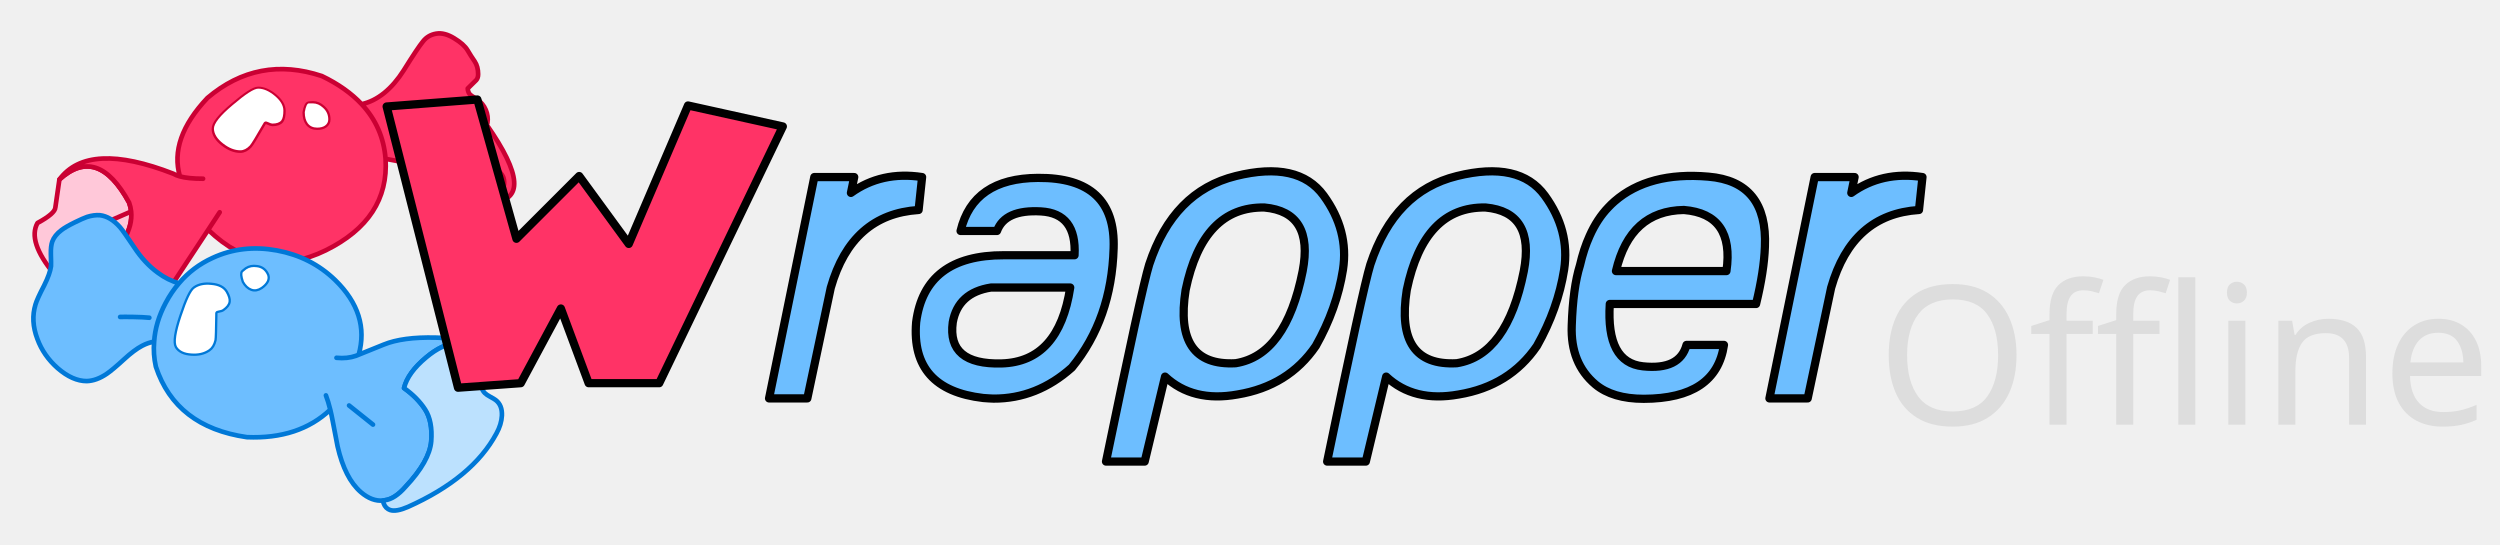
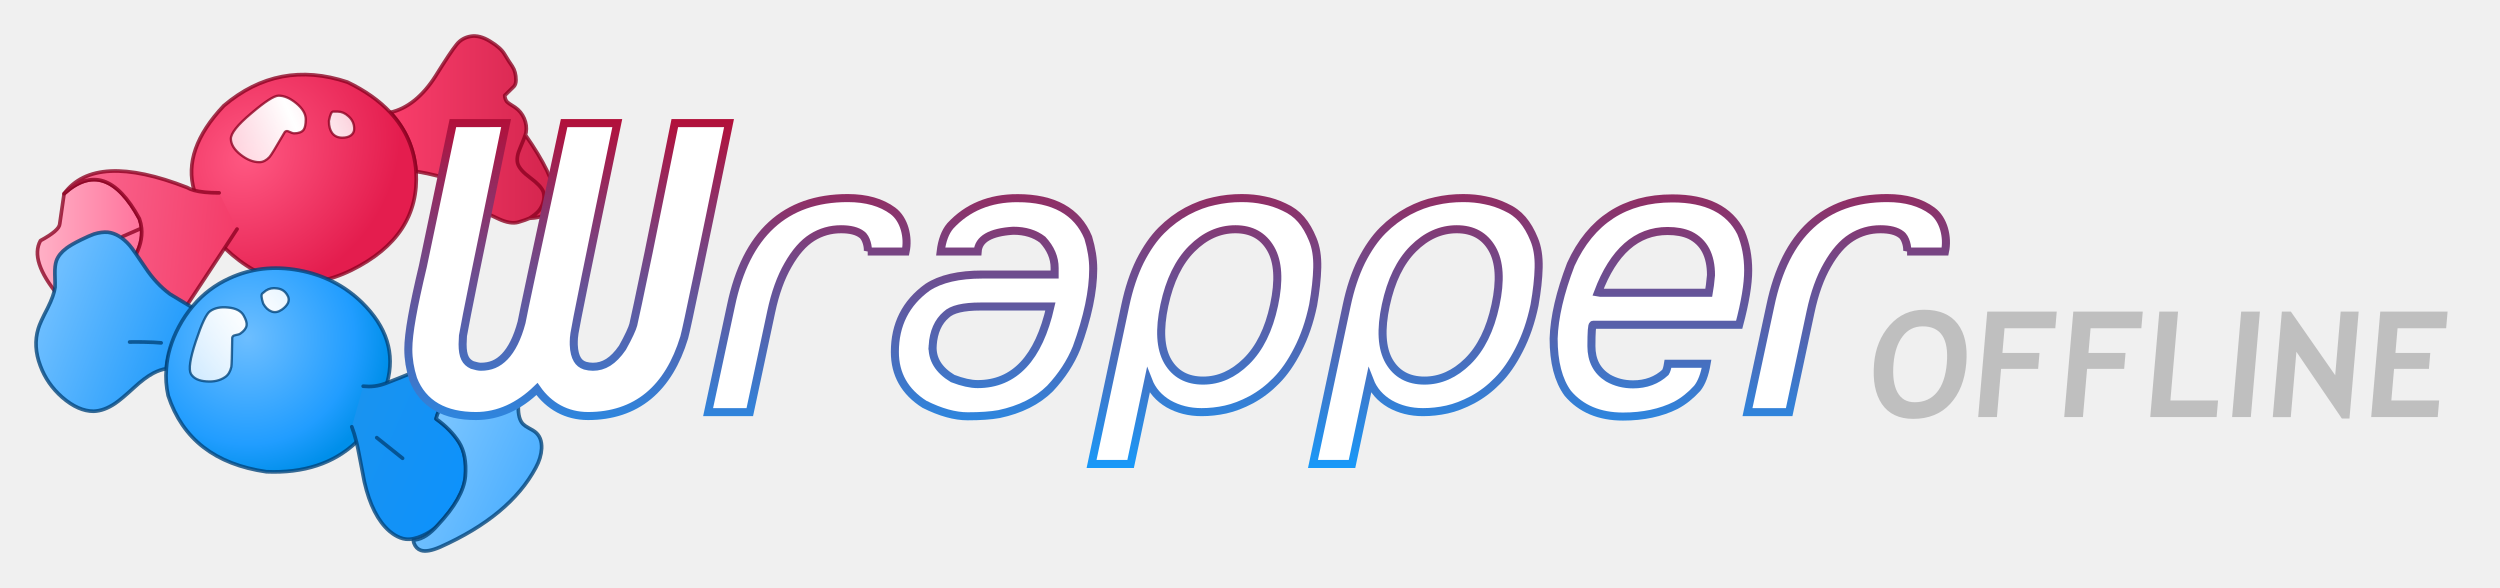
- <svg xmlns="http://www.w3.org/2000/svg" width="804.802" height="175.127" viewBox="0 0 804.802 175.127">
-   <g stroke="#ca0033" stroke-linecap="round" stroke-linejoin="round" stroke-width="1.5">
-     <path fill="#ffc8d9" d="M19.121 57.784l-1.3 9q-.1 1.95-5.75 5-3.3 5.95 5.35 16.4l22.45-10.95q2.8-4.8 2.35-9.15l-5.6 2.45 5.6-2.45q-.15-1.45-.65-2.85-10.15-18.65-22.45-7.45z" />
-     <path fill="#f36" d="M116.421 33.534q-4.9-5.25-12.8-9.05-20.5-6.8-36.85 7.05-12.4 13.15-8.85 25.25 2.65.75 7.45.75-4.8 0-7.45-.75-1.3-.35-2.1-.85-27.4-10.7-36.7 1.85 12.3-11.2 22.45 7.45.5 1.4.65 2.85.45 4.35-2.35 9.15l13.05 18.15 14.1-21.4 3.7-5.65-3.7 5.65q17.35 16.65 37.85 6.6 20.45-10.1 19.25-29.45-.8-10.2-7.7-17.6m-33.3-4.9q2.5 0 5.25 2.25 2.85 2.35 2.85 4.8 0 2.25-.65 3.15-.8 1.05-2.9 1.05-.4 0-1.45-.5-1.05-.55-1.55.6-3.6 6.25-4.25 6.95-1.45 1.55-3.05 1.55-2.75 0-5.55-2.2-2.85-2.2-2.95-4.7-.1-2.5 6.1-7.7 6.15-5.25 8.15-5.25m15.95 11.05q-.95-1.3-.95-3.5.5-2.7 1.3-2.8.8-.1 1.3-.1 1.75 0 3.25 1.4 1.7 1.5 1.7 3.75 0 1.25-1.05 2-.95.65-2.5.65-2 0-3.05-1.4m57.65.55q-.4 1.2-1.55 3.9-1.2 2.7-.75 4.55.5 1.95 3.7 4.3 3.3 2.45 3.95 4.2.45 1.35.05 2.9-.35 1.45-1.3 2.7-1.1 1.3-2.9 2.35.2-.05.4-.05 15.2-.8-1.6-24.85m-3.9-20.45q-1.15-1.65-2.3-3.6-1.15-1.95-4.3-3.85-3.15-1.95-5.8-1.5-2.65.45-4.25 2.5-1.65 2-6.2 9.3-2.85 4.5-6.3 7.3-3.5 2.8-7.25 3.6 6.9 7.4 7.7 17.6 7.2 1.2 10.2 2.7 3 1.45 5.6 5 2.6 3.55 4 4.2 1.4.65 4.9 2.3 3.45 1.6 5.8.95 2.35-.7 3.3-1.15 1.8-1.05 2.9-2.35.95-1.25 1.3-2.7.4-1.55-.05-2.9-.65-1.75-3.95-4.2-3.2-2.35-3.7-4.3-.45-1.85.75-4.55 1.15-2.7 1.55-3.9.15-.45.2-.7.35-2.1-.55-4.2-.9-2.05-2.7-3.3-2-1.2-2.5-1.75-.55-.75-.6-1.8l2.75-2.7q.6-.65.6-1.9 0-2.45-1.1-4.1z" />
-     <path fill="#fff" stroke="none" d="M98.121 36.184q0 2.2.95 3.5 1.05 1.4 3.05 1.4 1.55 0 2.5-.65 1.05-.75 1.05-2 0-2.25-1.7-3.75-1.5-1.4-3.25-1.4-.5 0-1.3.0t-1.3 2.8m-9.75-5.3q-2.75-2.25-5.25-2.25-2 0-8.15 5.25-6.2 5.2-6.1 7.7.1 2.5 2.95 4.7 2.8 2.2 5.55 2.2 1.6 0 3.05-1.55.65-.7 4.25-6.95.5-1.15 1.55-.6 1.05.5 1.45.5 2.1 0 2.9-1.05.65-.9.65-3.15 0-2.45-2.85-4.8z" />
+ <svg xmlns="http://www.w3.org/2000/svg" width="745.8" height="175.127" viewBox="0 0 745.8 175.127">
+   <defs>
+     <linearGradient id="textBorder" gradientUnits="userSpaceOnUse" x1="121.291" y1="34.052" x2="121.291" y2="138.65">
+       <stop style="stop-color:#b30f39" offset="0" />
+       <stop style="stop-color:#1899f9" offset="1" />
+     </linearGradient>
+     <linearGradient id="pinkCandyInner" gradientUnits="userSpaceOnUse" x1="10.614" y1="70.886" x2="42.833" y2="70.886">
+       <stop style="stop-color:#ffb2c7" offset="0" />
+       <stop style="stop-color:#ff729b" offset="1" />
+     </linearGradient>
+     <linearGradient id="pinkCandyLeft" gradientUnits="userSpaceOnUse" x1="22.222" y1="68.132" x2="71.271" y2="73.197">
+       <stop style="stop-color:#fa678f" offset="0" />
+       <stop style="stop-color:#f33b68" offset="1" />
+     </linearGradient>
+     <radialGradient id="pinkCandyCenter" gradientUnits="userSpaceOnUse" cx="79.415" cy="37.505" fx="79.415" fy="37.505" r="34.026" gradientTransform="matrix(1.11868,-0.8517757,0.7344167,0.9645467,-42.54567,78.2734)">
+       <stop style="stop-color:#ff5882" offset="0" />
+       <stop style="stop-color:#e41d4e" offset="1" />
+     </radialGradient>
+     <linearGradient id="pinkCandyShine" gradientUnits="userSpaceOnUse" spreadMethod="reflect" x1="88.09" y1="37.543" x2="114.016" y2="25.967">
+       <stop style="stop-color:#fff" offset="0" />
+       <stop style="stop-color:#fff;stop-opacity:0.63" offset="1" />
+     </linearGradient>
+     <linearGradient id="pinkCandyRight" gradientUnits="userSpaceOnUse" x1="115.871" y1="38.611" x2="166.09" y2="38.611">
+       <stop style="stop-color:#f93e6b" offset="0" />
+       <stop style="stop-color:#d3244d" offset="1" />
+     </linearGradient>
+     <linearGradient id="blueCandyInner" gradientUnits="userSpaceOnUse" x1="115.469" y1="121.908" x2="158.597" y2="141.458">
+       <stop style="stop-color:#8fcfff" offset="0" />
+       <stop style="stop-color:#4fb0ff" offset="1" />
+     </linearGradient>
+     <linearGradient id="blueCandyLeft" gradientUnits="userSpaceOnUse" x1="16.677" y1="84.076" x2="74.229" y2="106.453">
+       <stop style="stop-color:#6dbeff" offset="0" />
+       <stop style="stop-color:#008cfa" offset="1" />
+     </linearGradient>
+     <radialGradient id="blueCandyCenter" gradientUnits="userSpaceOnUse" cx="90.215" cy="103.706" fx="90.215" fy="103.706" r="34.167" gradientTransform="matrix(0.9835488,-0.7661843,0.7690766,0.9872616,-94.73445,67.34679)">
+       <stop style="stop-color:#6dbeff" offset="0" />
+       <stop style="stop-color:#219dff" offset="0.75" />
+       <stop style="stop-color:#008fea" offset="1" />
+     </radialGradient>
+     <linearGradient id="blueCandyShine" gradientUnits="userSpaceOnUse" spreadMethod="reflect" x1="73.224" y1="91.764" x2="102.862" y2="67.974">
+       <stop style="stop-color:#fff" offset="0" />
+       <stop style="stop-color:#fff;stop-opacity:0.63" offset="1" />
+     </linearGradient>
+     <linearGradient id="blueCandyRight" gradientUnits="userSpaceOnUse" x1="153.811" y1="145.033" x2="200.342" y2="165.585">
+       <stop style="stop-color:#1993f0" offset="0" />
+       <stop style="stop-color:#0a91ff" offset="1" />
+     </linearGradient>
+   </defs>
+   <g title="Pink candy" style="stroke:#8a0021;stroke-width:1.1;stroke-linecap:round;stroke-linejoin:round;stroke-dasharray:none;stroke-opacity:0.78">
+     <path d="m 19.121,57.784 -1.3,9 q -0.1,1.95 -5.75,5 -3.3,5.95 5.35,16.4 l 22.45,-10.95 q 2.8,-4.8 2.35,-9.15 l -5.6,2.45 5.6,-2.45 q -0.15,-1.45 -0.65,-2.85 -10.15,-18.65 -22.45,-7.45 z" style="fill:url(#pinkCandyInner)" />
+     <path d="m 156.721,40.234 c -0.267,0.8 -0.783,2.1 -1.55,3.9 -0.8,1.8 -1.05,3.317 -0.75,4.55 0.333,1.3 1.567,2.733 3.7,4.3 2.2,1.633 3.517,3.033 3.95,4.2 0.3,0.9 0.317,1.867 0.05,2.9 -0.233,0.967 -0.667,1.867 -1.3,2.7 -0.733,0.867 -1.7,1.65 -2.9,2.35 0.133,-0.033 0.267,-0.05 0.4,-0.05 10.133,-0.533 9.6,-8.817 -1.6,-24.85 m -3.9,-20.45 c -0.767,-1.1 -1.533,-2.3 -2.3,-3.6 -0.767,-1.3 -2.2,-2.583 -4.3,-3.85 -2.1,-1.3 -4.033,-1.8 -5.8,-1.5 -1.767,0.3 -3.183,1.133 -4.25,2.5 -1.1,1.333 -3.167,4.433 -6.2,9.3 -1.9,3 -4,5.433 -6.3,7.3 -2.333,1.867 -4.75,3.067 -7.25,3.6 4.6,4.933 7.167,10.8 7.7,17.6 4.8,0.8 8.2,1.7 10.2,2.7 2,0.967 3.867,2.633 5.6,5 1.733,2.367 3.067,3.767 4,4.2 0.933,0.433 2.567,1.2 4.9,2.3 2.3,1.067 4.233,1.383 5.8,0.95 1.567,-0.467 2.667,-0.85 3.3,-1.15 1.2,-0.7 2.167,-1.483 2.9,-2.35 0.633,-0.833 1.067,-1.733 1.3,-2.7 0.267,-1.033 0.25,-2 -0.05,-2.9 -0.433,-1.167 -1.75,-2.567 -3.95,-4.2 -2.133,-1.567 -3.367,-3 -3.7,-4.3 -0.3,-1.233 -0.05,-2.75 0.75,-4.55 0.767,-1.8 1.283,-3.1 1.55,-3.9 0.1,-0.3 0.167,-0.533 0.2,-0.7 0.233,-1.4 0.05,-2.8 -0.55,-4.2 -0.6,-1.367 -1.5,-2.467 -2.7,-3.3 -1.333,-0.8 -2.167,-1.383 -2.5,-1.75 -0.367,-0.5 -0.567,-1.1 -0.6,-1.8 l 2.75,-2.7 c 0.4,-0.433 0.6,-1.067 0.6,-1.9 0,-1.633 -0.367,-3 -1.1,-4.1 z" style="fill:url(#pinkCandyRight)" />
+     <g title="Pink candy center">
+       <path d="m 116.421,33.534 c -3.267,-3.5 -7.533,-6.517 -12.8,-9.05 -13.667,-4.533 -25.95,-2.183 -36.85,7.05 -8.267,8.767 -11.217,17.183 -8.85,25.25 3.033,8.795 4.705,12.417 9.1,17.2 11.567,11.1 24.183,13.3 37.85,6.6 13.633,-6.733 20.05,-16.55 19.25,-29.45 -0.533,-6.8 -3.1,-12.667 -7.7,-17.6" style="fill:url(#pinkCandyCenter)" />
+       <path d="m 98.121,36.184 q 0,2.2 0.95,3.5 1.05,1.4 3.05,1.4 1.55,0 2.5,-0.65 1.05,-0.75 1.05,-2 0,-2.25 -1.7,-3.75 -1.5,-1.4 -3.25,-1.4 -0.5,0 -1.3,0 -0.8,0 -1.3,2.8 m -9.75,-5.3 q -2.75,-2.25 -5.25,-2.25 -2,0 -8.15,5.25 -6.2,5.2 -6.1,7.7 0.1,2.5 2.95,4.7 2.8,2.2 5.55,2.2 1.6,0 3.05,-1.55 0.65,-0.7 4.25,-6.95 0.5,-1.15 1.55,-0.6 1.05,0.5 1.45,0.5 2.1,0 2.9,-1.05 0.65,-0.9 0.65,-3.15 0,-2.45 -2.85,-4.8 z" style="fill:url(#pinkCandyShine);stroke-width:0.7" />
+     </g>
+     <path d="m 65.371,57.534 c -3.2,0 -5.683,-0.25 -7.45,-0.75 -0.867,-0.233 -1.567,-0.517 -2.1,-0.85 -18.267,-7.133 -30.5,-6.517 -36.7,1.85 8.2,-7.467 15.683,-4.983 22.45,7.45 0.333,0.933 0.55,1.883 0.65,2.85 0.3,2.9 -0.483,5.95 -2.35,9.15 l 13.05,18.15 14.1,-21.4 3.7,-5.65" style="fill:url(#pinkCandyLeft)" />
  </g>
-   <g stroke="#0078d7" stroke-linecap="round" stroke-linejoin="round" stroke-width="1.5">
-     <path fill="#6dbeff" d="M53.321 97.534q-3.3 6.2-3.7 12.45-.35 4 .55 8.05 6.4 19.4 29.3 22.7 16.75.7 26.85-8.85-.65-2.65-1.4-4.6.75 1.95 1.4 4.6.4 1.6.75 3.5.55 2.75 1.6 8.3 2.35 10.3 7.5 14.75 3.55 3.05 7.15 2.7l.6-.1q3.2-.4 6.65-4.35 7.7-8.2 8.25-14.6.5-6.45-1.95-10.25t-6.8-6.9q1.2-4.95 7.15-9.9 5.2-4.35 9.6-4.5-.95-1.75-6.6-1.85-10.6-.25-16.7 2.25-5.25 2.15-8.05 3.25-.45.2-.85.35-2.85 1-6.3.65 3.45.35 6.3-.65.4-.15.85-.35 3.65-13.05-7.55-24-7.75-7.5-18.75-9.55-11.15-2.05-20.75 2.4-6.35 2.9-10.8 8.15-2.45 2.85-4.3 6.35m3.65 14.05q-1.15-2 1.45-9.8 2.6-7.85 4.25-8.95 2.05-1.45 5.35-1.1 3.45.3 4.65 2.35 1.05 1.85.9 2.95-.15 1.3-1.9 2.5-.3.25-1.45.45-1.1.15-.95 1.35-.1 7.2-.25 8.1-.5 2.15-1.85 3.05-2.25 1.55-5.55 1.3-3.4-.2-4.65-2.2m25.7-25.55q2.1.25 3.1 2.1.65 1.05.15 2.25-.55 1.1-1.85 2-1.6 1.1-3.05.55-1.5-.55-2.5-2.35-.85-2.55-.25-3.05.65-.55 1.05-.85 1.45-.95 3.35-.65m29.7 44.5l7.7 6.15-7.7-6.15m-80.2-61.25q-1.9-.15-4.15.55-1.4.5-3.85 1.7-3.05 1.5-4.4 2.55-2.2 1.65-2.95 3.7-.5 1.45-.45 3.9.1 3.3.05 4-.3 2.4-2.2 6.2-2.3 4.4-2.8 6.15-1.6 5.25.6 11.05 2 5.45 6.55 9.45 4.8 4.15 9.35 4.15 3.15-.1 6.45-2.35 1.85-1.25 5.55-4.65 3.25-3 5.8-4.35 2-1.05 3.9-1.35.4-6.25 3.7-12.45 1.85-3.5 4.3-6.35-3.55-.95-6.9-3.45-4.15-3.05-7.4-7.95-3.6-5.4-4.7-6.65-3.05-3.45-6.45-3.85m10.7 32.75q3.15.05 5.2.25-2.05-.2-5.2-.25-3.15-.05-4.2 0 1.05-.05 4.2 0z" />
-     <path fill="#bce1fe" d="M153.921 115.184q-.95-1.85-4.55-3.45-1.45-.65-2.55-1.2-4.4.15-9.6 4.5-5.95 4.95-7.15 9.9 4.35 3.1 6.8 6.9 2.45 3.8 1.95 10.25-.55 6.4-8.25 14.6-3.45 3.95-6.65 4.35l-.6.1q0 .45.2.95.6 1.6 2.05 2.1 1.95.65 5.75-1 20.8-9.3 28.5-23.65 1.6-2.9 1.75-5.75.15-3.35-2-5-.45-.35-1.75-1.05-1.2-.65-1.75-1.2-1.55-1.5-1.45-5.4.15-4.4-.7-5.95z" />
-     <path fill="#fff" stroke="none" d="M85.771 88.134q-1-1.85-3.1-2.1-1.9-.3-3.35.65-.4.3-1.05.85-.6.5.25 3.05 1 1.8 2.5 2.35 1.45.55 3.05-.55 1.3-.9 1.85-2 .5-1.2-.15-2.25m-27.35 13.65q-2.6 7.8-1.45 9.8 1.25 2 4.65 2.2 3.3.25 5.55-1.3 1.35-.9 1.85-3.05.15-.9.25-8.1-.15-1.2.95-1.35 1.15-.2 1.45-.45 1.75-1.2 1.9-2.5.15-1.1-.9-2.95-1.2-2.05-4.65-2.35-3.3-.35-5.35 1.1-1.65 1.1-4.25 8.95z" />
+   <g title="Blue candy" style="stroke:#00437a;stroke-width:1.1;stroke-linecap:round;stroke-linejoin:round;stroke-dasharray:none;stroke-opacity:0.78">
+     <path d="m 32.171,69.284 c -1.267,-0.1 -2.65,0.083 -4.15,0.55 -0.933,0.333 -2.217,0.9 -3.85,1.7 -2.033,1 -3.5,1.85 -4.4,2.55 -1.467,1.1 -2.45,2.333 -2.95,3.7 -0.333,0.967 -0.483,2.267 -0.45,3.9 0.067,2.2 0.083,3.533 0.05,4 -0.2,1.6 -0.933,3.667 -2.2,6.2 -1.533,2.933 -2.467,4.983 -2.8,6.15 -1.067,3.5 -0.867,7.183 0.6,11.05 1.333,3.633 3.517,6.783 6.55,9.45 3.2,2.767 6.317,4.15 9.35,4.15 2.1,-0.067 4.25,-0.85 6.45,-2.35 1.233,-0.833 3.083,-2.383 5.55,-4.65 2.167,-2 4.1,-3.45 5.8,-4.35 1.333,-0.7 2.633,-1.15 3.9,-1.35 1.047,-11.786 10.181,-16.767 10.181,-16.767 0,0 -3.751,-2.23 -9.081,-5.483 -2.767,-2.033 -5.233,-4.683 -7.4,-7.95 -2.4,-3.6 -3.967,-5.817 -4.7,-6.65 -2.033,-2.3 -4.183,-3.583 -6.45,-3.85 m 10.7,32.75 c 2.1,0.033 3.833,0.117 5.2,0.25 -1.367,-0.133 -3.1,-0.217 -5.2,-0.25 -2.1,-0.033 -3.5,-0.033 -4.2,0 0.7,-0.033 2.1,-0.033 4.2,0 z" style="fill:url(#blueCandyLeft);" />
+     <g title="Blue candy center">
+       <path d="m 49.621,109.984 c -0.233,2.667 -0.05,5.35 0.55,8.05 4.267,12.933 14.033,20.5 29.3,22.7 11.167,0.467 20.117,-2.483 26.85,-8.85 5.618,-5.301 6.18,-8.743 9.15,-17.7 2.433,-8.7 -0.083,-16.7 -7.55,-24 -5.167,-5 -11.417,-8.183 -18.75,-9.55 -7.433,-1.367 -14.35,-0.567 -20.75,2.4 -4.233,1.933 -7.833,4.65 -10.8,8.15 -1.633,1.9 -3.067,4.017 -4.3,6.35 -2.2,4.133 -3.433,8.283 -3.7,12.45 z" style="fill:url(#blueCandyCenter);" />
+       <path d="m 85.771,88.134 q -1,-1.85 -3.1,-2.1 -1.9,-0.3 -3.35,0.65 -0.4,0.3 -1.05,0.85 -0.6,0.5 0.25,3.05 1,1.8 2.5,2.35 1.45,0.55 3.05,-0.55 1.3,-0.9 1.85,-2 0.5,-1.2 -0.15,-2.25 m -27.35,13.65 q -2.6,7.8 -1.45,9.8 1.25,2 4.65,2.2 3.3,0.25 5.55,-1.3 1.35,-0.9 1.85,-3.05 0.15,-0.9 0.25,-8.1 -0.15,-1.2 0.95,-1.35 1.15,-0.2 1.45,-0.45 1.75,-1.2 1.9,-2.5 0.15,-1.1 -0.9,-2.95 -1.2,-2.05 -4.65,-2.35 -3.3,-0.35 -5.35,1.1 -1.65,1.1 -4.25,8.95 z" style="fill:url(#blueCandyShine);stroke-width:0.7" />
+     </g>
+     <path d="m 151.767,151.279 c 0.5,1.3 0.967,2.833 1.4,4.6 0.267,1.067 0.517,2.233 0.75,3.5 0.367,1.833 0.9,4.6 1.6,8.3 1.567,6.867 4.067,11.783 7.5,14.75 1.005,0.864 3.339,2.566 5.867,2.412 3.426,-0.209 7.209,-2.647 8.533,-4.162 5.133,-5.467 7.883,-10.333 8.25,-14.6 0.333,-4.3 -0.317,-7.717 -1.95,-10.25 -1.633,-2.533 -3.9,-4.833 -6.8,-6.9 0.8,-3.3 3.183,-6.6 7.15,-9.9 3.467,-2.9 6.667,-4.4 9.6,-4.5 -0.633,-1.167 -2.833,-1.783 -6.6,-1.85 -7.067,-0.167 -12.633,0.583 -16.7,2.25 -3.5,1.433 -6.183,2.517 -8.492,3.392 -2.308,0.875 -4.408,1.092 -6.708,0.858 m 4.05,15.35 7.7,6.15 -7.7,-6.15" transform="translate(-46.82152,-23.96685)" style="fill:url(#blueCandyRight);" />
+     <path d="m 153.921,115.184 q -0.95,-1.85 -4.55,-3.45 -1.45,-0.65 -2.55,-1.2 -4.4,0.15 -9.6,4.5 -5.95,4.95 -7.15,9.9 4.35,3.1 6.8,6.9 2.45,3.8 1.95,10.25 -0.55,6.4 -8.25,14.6 -3.45,3.95 -6.65,4.35 l -0.6,0.1 q 0,0.45 0.2,0.95 0.6,1.6 2.05,2.1 1.95,0.65 5.75,-1 20.8,-9.3 28.5,-23.65 1.6,-2.9 1.75,-5.75 0.15,-3.35 -2,-5 -0.45,-0.35 -1.75,-1.05 -1.2,-0.65 -1.75,-1.2 -1.55,-1.5 -1.45,-5.4 0.15,-4.4 -0.7,-5.95 z" style="fill:url(#blueCandyInner);" />
  </g>
-   <text x="604.203" y="136.716" fill="#ddd" stroke-width="1.301" font-family="Trebuchet MS" font-size="62.435">
-         Offline
-     </text>
-   <g stroke="#000" stroke-linecap="round" stroke-linejoin="round" stroke-width="2" transform="translate(-96.8482 -53.9889) scale(1.32445)">
-     <path fill="#f36" d="M240.35 66.4l-14.4 33.65-12.05-16.5-15.25 15.25-9.5-33.85-22.05 1.7L184.45 135l15.25-1.1 9.75-18.15 6.75 18.15h17.15l30.05-62.4z" />
-     <path fill="#6dbeff" d="M296.4 91.8l.85-8q-9.85-1.5-17.3 3.85l.8-3.85h-9.7l-11 53.8h9.3l5.7-26.9q5.1-17.85 21.35-18.9m37.25 38.3q9.65-11.8 10.15-28.95.6-17.3-18.4-17.15-15.75.1-18.8 12.9h8.85q1.95-5.25 10.7-4.75 8.7.5 8.15 10.65h-17.15q-19.25-.05-21.35 16.3-1.35 16.35 16.3 18.4.75.05 1.45.1.55 0 1.05.05 10.55.05 19.05-7.55m-17.1-1q-13.25.35-11.85-10 1.3-7.2 9.3-8.45h19.25q-2.75 18.05-16.7 18.45m83-22.8q1.45-9.55-4.7-18-6.2-8.5-21.35-4.75-15.2 3.75-21.05 21.5-1.8 5.8-10.5 47.9h9.4l4.95-20.65q6.75 6.3 17.6 4.35 12.4-2.05 19.05-11.8 5.1-9.05 6.6-18.55m-19.1-15.1q12.05 1.1 9.3 15.45-4.05 20.45-16.3 22.4-15.1.8-12.15-17.8 4.2-20.3 19.15-20.05m68.15-2.9q-6.2-8.5-21.35-4.75-15.2 3.75-21.05 21.5-1.8 5.8-10.5 47.9h9.4l4.95-20.65q6.75 6.3 17.6 4.35 12.4-2.05 19.05-11.8 5.1-9.05 6.6-18.55 1.45-9.55-4.7-18m-33.55 22.95q4.2-20.3 19.15-20.05 12.05 1.1 9.3 15.45-4.05 20.45-16.3 22.4-15.1.8-12.15-17.8m84.9 3.4q1.95-8 2.15-13.9.7-15.85-13.75-17.05-14.45-1.25-22.8 6-.8.7-1.5 1.45-2.7 2.8-4.55 6.95-1.45 3.2-2.35 7.15-1.7 5.45-2 14.65-.35 9.15 5.75 14.3 4.2 3.5 11.75 3.5 17.6-.05 19.5-13.1h-9.1q-1.65 6.15-10.6 5.2-8.95-.95-8.05-15.15h35.55m-34.05-8Q469.35 92 482.4 91.8q12.35 1 10.35 14.85H465.9m73.65-14.85l.85-8q-9.85-1.5-17.3 3.85l.8-3.85h-9.7l-11 53.8h9.3l5.7-26.9q5.1-17.85 21.35-18.9z" />
+   <g aria-label="Wrapper" transform="translate(0,1.103285)" style="fill:#fff;stroke:url(#textBorder);stroke-width:2.4">
+     <path d="m 258.856,73.934 h 11.315 c 0.896,-4.257 -0.373,-9.599 -3.809,-12.138 -3.436,-2.539 -7.917,-3.809 -13.444,-3.809 -18.747,0 -30.361,10.68 -34.842,32.041 l -6.834,31.817 h 12.436 l 6.386,-29.913 c 1.195,-5.602 2.876,-10.27 5.041,-14.004 2.166,-3.809 4.556,-6.535 7.17,-8.178 2.614,-1.643 5.49,-2.465 8.627,-2.465 2.763,0 4.817,0.523 6.162,1.568 1.419,0.971 2.017,3.96 1.793,5.08 z" />
+     <path d="m 337.285,137.306 5.266,-24.871 q 1.681,4.369 6.05,6.946 4.369,2.465 9.859,2.465 3.585,0 7.17,-0.784 3.585,-0.784 7.618,-2.913 4.145,-2.241 7.506,-5.714 3.473,-3.473 6.386,-9.187 3.025,-5.826 4.593,-13.332 1.12,-6.386 1.232,-11.203 0.112,-4.929 -1.344,-8.402 -1.456,-3.585 -3.473,-5.938 -2.017,-2.353 -5.041,-3.697 -3.025,-1.456 -6.05,-2.017 -3.025,-0.672 -6.61,-0.672 -4.257,0 -8.178,0.896 -3.921,0.784 -8.178,3.025 -4.145,2.241 -7.618,5.714 -3.473,3.473 -6.386,9.187 -2.801,5.714 -4.369,13.108 l -10.083,47.39 z m 11.091,-30.585 q -3.361,-5.826 -1.008,-16.805 2.353,-10.979 8.178,-16.805 5.826,-5.826 12.996,-5.826 7.17,0 10.531,5.826 3.361,5.826 1.008,16.805 -2.353,10.979 -8.29,16.805 -5.826,5.714 -12.884,5.714 -7.17,0 -10.531,-5.714 z" />
+     <path d="m 403.332,137.306 5.266,-24.871 q 1.68,4.369 6.05,6.946 4.369,2.465 9.859,2.465 3.585,0 7.17,-0.784 3.585,-0.784 7.618,-2.913 4.145,-2.241 7.506,-5.714 3.473,-3.473 6.386,-9.187 3.025,-5.826 4.593,-13.332 1.12,-6.386 1.232,-11.203 0.112,-4.929 -1.344,-8.402 -1.456,-3.585 -3.473,-5.938 -2.017,-2.353 -5.041,-3.697 -3.025,-1.456 -6.05,-2.017 -3.025,-0.672 -6.61,-0.672 -4.257,0 -8.178,0.896 -3.921,0.784 -8.178,3.025 -4.145,2.241 -7.618,5.714 -3.473,3.473 -6.386,9.187 -2.801,5.714 -4.369,13.108 l -10.083,47.39 z m 11.091,-30.585 q -3.361,-5.826 -1.008,-16.805 2.353,-10.979 8.178,-16.805 5.826,-5.826 12.996,-5.826 7.17,0 10.531,5.826 3.361,5.826 1.008,16.805 -2.353,10.979 -8.29,16.805 -5.826,5.714 -12.884,5.714 -7.17,0 -10.531,-5.714 z" />
+     <path d="m 568.923,73.934 h 11.315 c 0.896,-4.257 -0.373,-9.599 -3.809,-12.138 -3.436,-2.539 -7.917,-3.809 -13.444,-3.809 -18.747,0 -30.361,10.68 -34.842,32.041 l -6.834,31.817 h 12.436 l 6.386,-29.913 c 1.195,-5.602 2.876,-10.27 5.041,-14.004 2.166,-3.809 4.556,-6.535 7.17,-8.178 2.614,-1.643 5.49,-2.465 8.627,-2.465 2.763,0 4.817,0.523 6.162,1.568 1.419,0.971 2.017,3.96 1.793,5.08 z" />
+     <path d="m 303.522,58.008 c 10.816,0 17.855,3.917 21.116,11.751 0.994,3.301 1.491,6.422 1.491,9.365 0,6.601 -1.65,14.435 -4.951,23.502 -1.75,4.335 -4.394,8.391 -7.933,12.168 -3.778,3.738 -8.848,6.283 -15.211,7.635 -2.426,0.437 -5.547,0.656 -9.365,0.656 -3.818,0 -8.112,-1.193 -12.884,-3.579 -5.885,-3.738 -8.828,-8.947 -8.828,-15.628 0,-8.152 3.241,-14.574 9.723,-19.267 3.857,-2.545 9.345,-3.818 16.463,-3.818 h 21.474 v -1.968 c 0,-3.022 -1.193,-5.826 -3.579,-8.411 -2.306,-1.789 -5.229,-2.684 -8.768,-2.684 -6.8,0.437 -10.339,2.465 -10.618,6.203 H 280.616 c 0.398,-3.301 1.352,-5.845 2.863,-7.635 5.09,-5.528 11.771,-8.291 20.042,-8.291 z M 278.231,101.969 c -0.239,4.016 1.75,7.297 5.965,9.842 2.903,1.113 5.388,1.67 7.456,1.67 10.975,0 18.213,-7.715 21.712,-23.144 h -20.818 c -5.17,0 -8.59,0.815 -10.26,2.446 -2.426,2.068 -3.778,5.13 -4.056,9.186 z" />
+     <path d="m 498.91,58.087 c 10.22,0 17.04,3.4 20.46,10.2 1.432,3.42 2.147,7.178 2.147,11.274 0,4.096 -0.895,9.504 -2.684,16.225 h -43.604 c -0.318,0 -0.477,2.127 -0.477,6.382 0,4.255 1.65,7.416 4.951,9.484 2.227,1.273 4.712,1.909 7.456,1.909 3.857,0 7.078,-1.193 9.663,-3.579 0.318,-0.517 0.577,-1.292 0.775,-2.565 h 11.512 c -0.557,3.261 -1.491,5.706 -2.804,7.337 -1.949,2.147 -4.076,3.837 -6.382,5.07 -4.494,2.227 -9.743,3.34 -15.747,3.34 -7.039,0 -12.526,-2.306 -16.463,-6.919 -2.823,-3.857 -4.235,-9.305 -4.235,-16.344 0.199,-6.363 1.909,-13.739 5.13,-22.13 6.005,-13.123 16.105,-19.684 30.302,-19.684 z m -22.19,28.035 0.716,0.119 h 32.33 c 0.239,-1.312 0.457,-3.062 0.656,-5.249 0,-5.885 -2.088,-9.862 -6.263,-11.93 -1.829,-0.835 -4.056,-1.253 -6.681,-1.253 -9.226,0 -16.145,6.104 -20.758,18.312 z" />
+     <path d="m 135.111,35.614 -8.957,42.689 c -2.865,12.027 -4.346,20.054 -4.346,24.768 0,2.963 0.481,5.925 1.428,8.852 l 0.021,0.062 0.023,0.062 c 1.383,3.583 3.772,6.449 6.982,8.287 3.21,1.838 7.152,2.674 11.721,2.674 6.734,0 12.872,-2.898 18.205,-8.062 3.602,5.13 8.876,8.062 15.258,8.062 7.021,0 13.14,-1.984 17.988,-5.977 4.848,-3.993 8.368,-9.88 10.672,-17.436 l 0.012,-0.037 0.01,-0.037 c 0.484,-1.792 1.737,-7.651 3.955,-18.285 2.218,-10.634 4.776,-22.958 8.812,-42.743 l 0.588,-2.879 h -16.176 l -7.814,38.587 c -2.661,12.828 -4.234,20.208 -4.568,21.547 -0.27,1.078 -1.38,3.572 -3.238,6.887 -2.798,4.051 -5.576,5.67 -8.809,5.67 -0.799,0 -1.569,-0.111 -2.336,-0.32 -1.094,-0.377 -1.772,-0.919 -2.33,-1.852 -0.567,-0.947 -0.975,-2.384 -1.047,-4.383 v -1.006 c 0,-0.587 0.066,-1.4 0.213,-2.393 l 0.006,-0.039 0.004,-0.041 c 0.002,-0.017 0.326,-1.894 0.881,-4.723 0.555,-2.829 1.365,-6.865 2.428,-12.102 2.126,-10.473 4.698,-22.868 8.853,-42.948 l 0.598,-2.885 h -15.861 l -0.408,1.896 c -4.156,19.367 -6.739,31.211 -8.886,41.304 -2.12,9.964 -3.175,14.946 -3.402,16.244 -1.265,4.757 -3.016,8.134 -5.029,10.223 -2.014,2.088 -4.218,3.023 -7.145,3.023 -0.505,0 -1.413,-0.165 -2.527,-0.512 -1.963,-0.92 -2.887,-2.497 -2.887,-6.215 0,-0.325 0.039,-1.264 0.109,-2.521 0.852,-4.982 4.576,-23.333 12.275,-60.558 l 0.596,-2.885 z" />
+   </g>
+   <g aria-label="Offline" transform="matrix(1.051729,0,-0.09053577,1.051729,-28.91457,-5.303686)" style="fill:#bfbfbf">
+     <path d="m 568.383,108.132 q 0,-6.392 3.492,-10.802 3.512,-4.431 9.373,-4.431 6.453,0 9.863,4.002 3.41,4.002 3.41,11.231 0,7.229 -3.574,11.476 -3.553,4.247 -10.108,4.247 -6.024,0 -9.25,-4.207 -3.206,-4.207 -3.206,-11.517 z m 5.514,0 q 0,5.248 1.777,8.127 1.777,2.879 5.166,2.879 3.982,0 6.065,-2.818 2.103,-2.818 2.103,-8.189 0,-10.517 -7.76,-10.517 -3.553,0 -5.452,2.859 -1.899,2.838 -1.899,7.658 z" />
+     <path d="m 604.527,98.147 v 7.004 h 10.517 v 4.513 h -10.517 v 13.682 h -5.309 V 93.43 h 19.706 v 4.717 z" />
+     <path d="m 628.93,98.147 v 7.004 h 10.517 v 4.513 h -10.517 v 13.682 h -5.309 V 93.43 h 19.706 v 4.717 z" />
+     <path d="M 648.023,123.346 V 93.43 h 5.309 v 25.199 h 13.518 v 4.717 z" />
+     <path d="M 671.241,123.346 V 93.43 h 5.309 v 29.916 z" />
+     <path d="m 702.403,123.754 -14.519,-18.93 v 18.542 h -5.105 V 93.43 h 2.553 L 699.462,111.481 V 93.43 h 5.105 v 30.324 z" />
+     <path d="m 716.003,98.147 v 7.004 h 9.884 v 4.513 h -9.884 v 8.965 h 13.559 v 4.717 H 710.694 V 93.43 h 19.093 v 4.717 z" />
  </g>
</svg>
